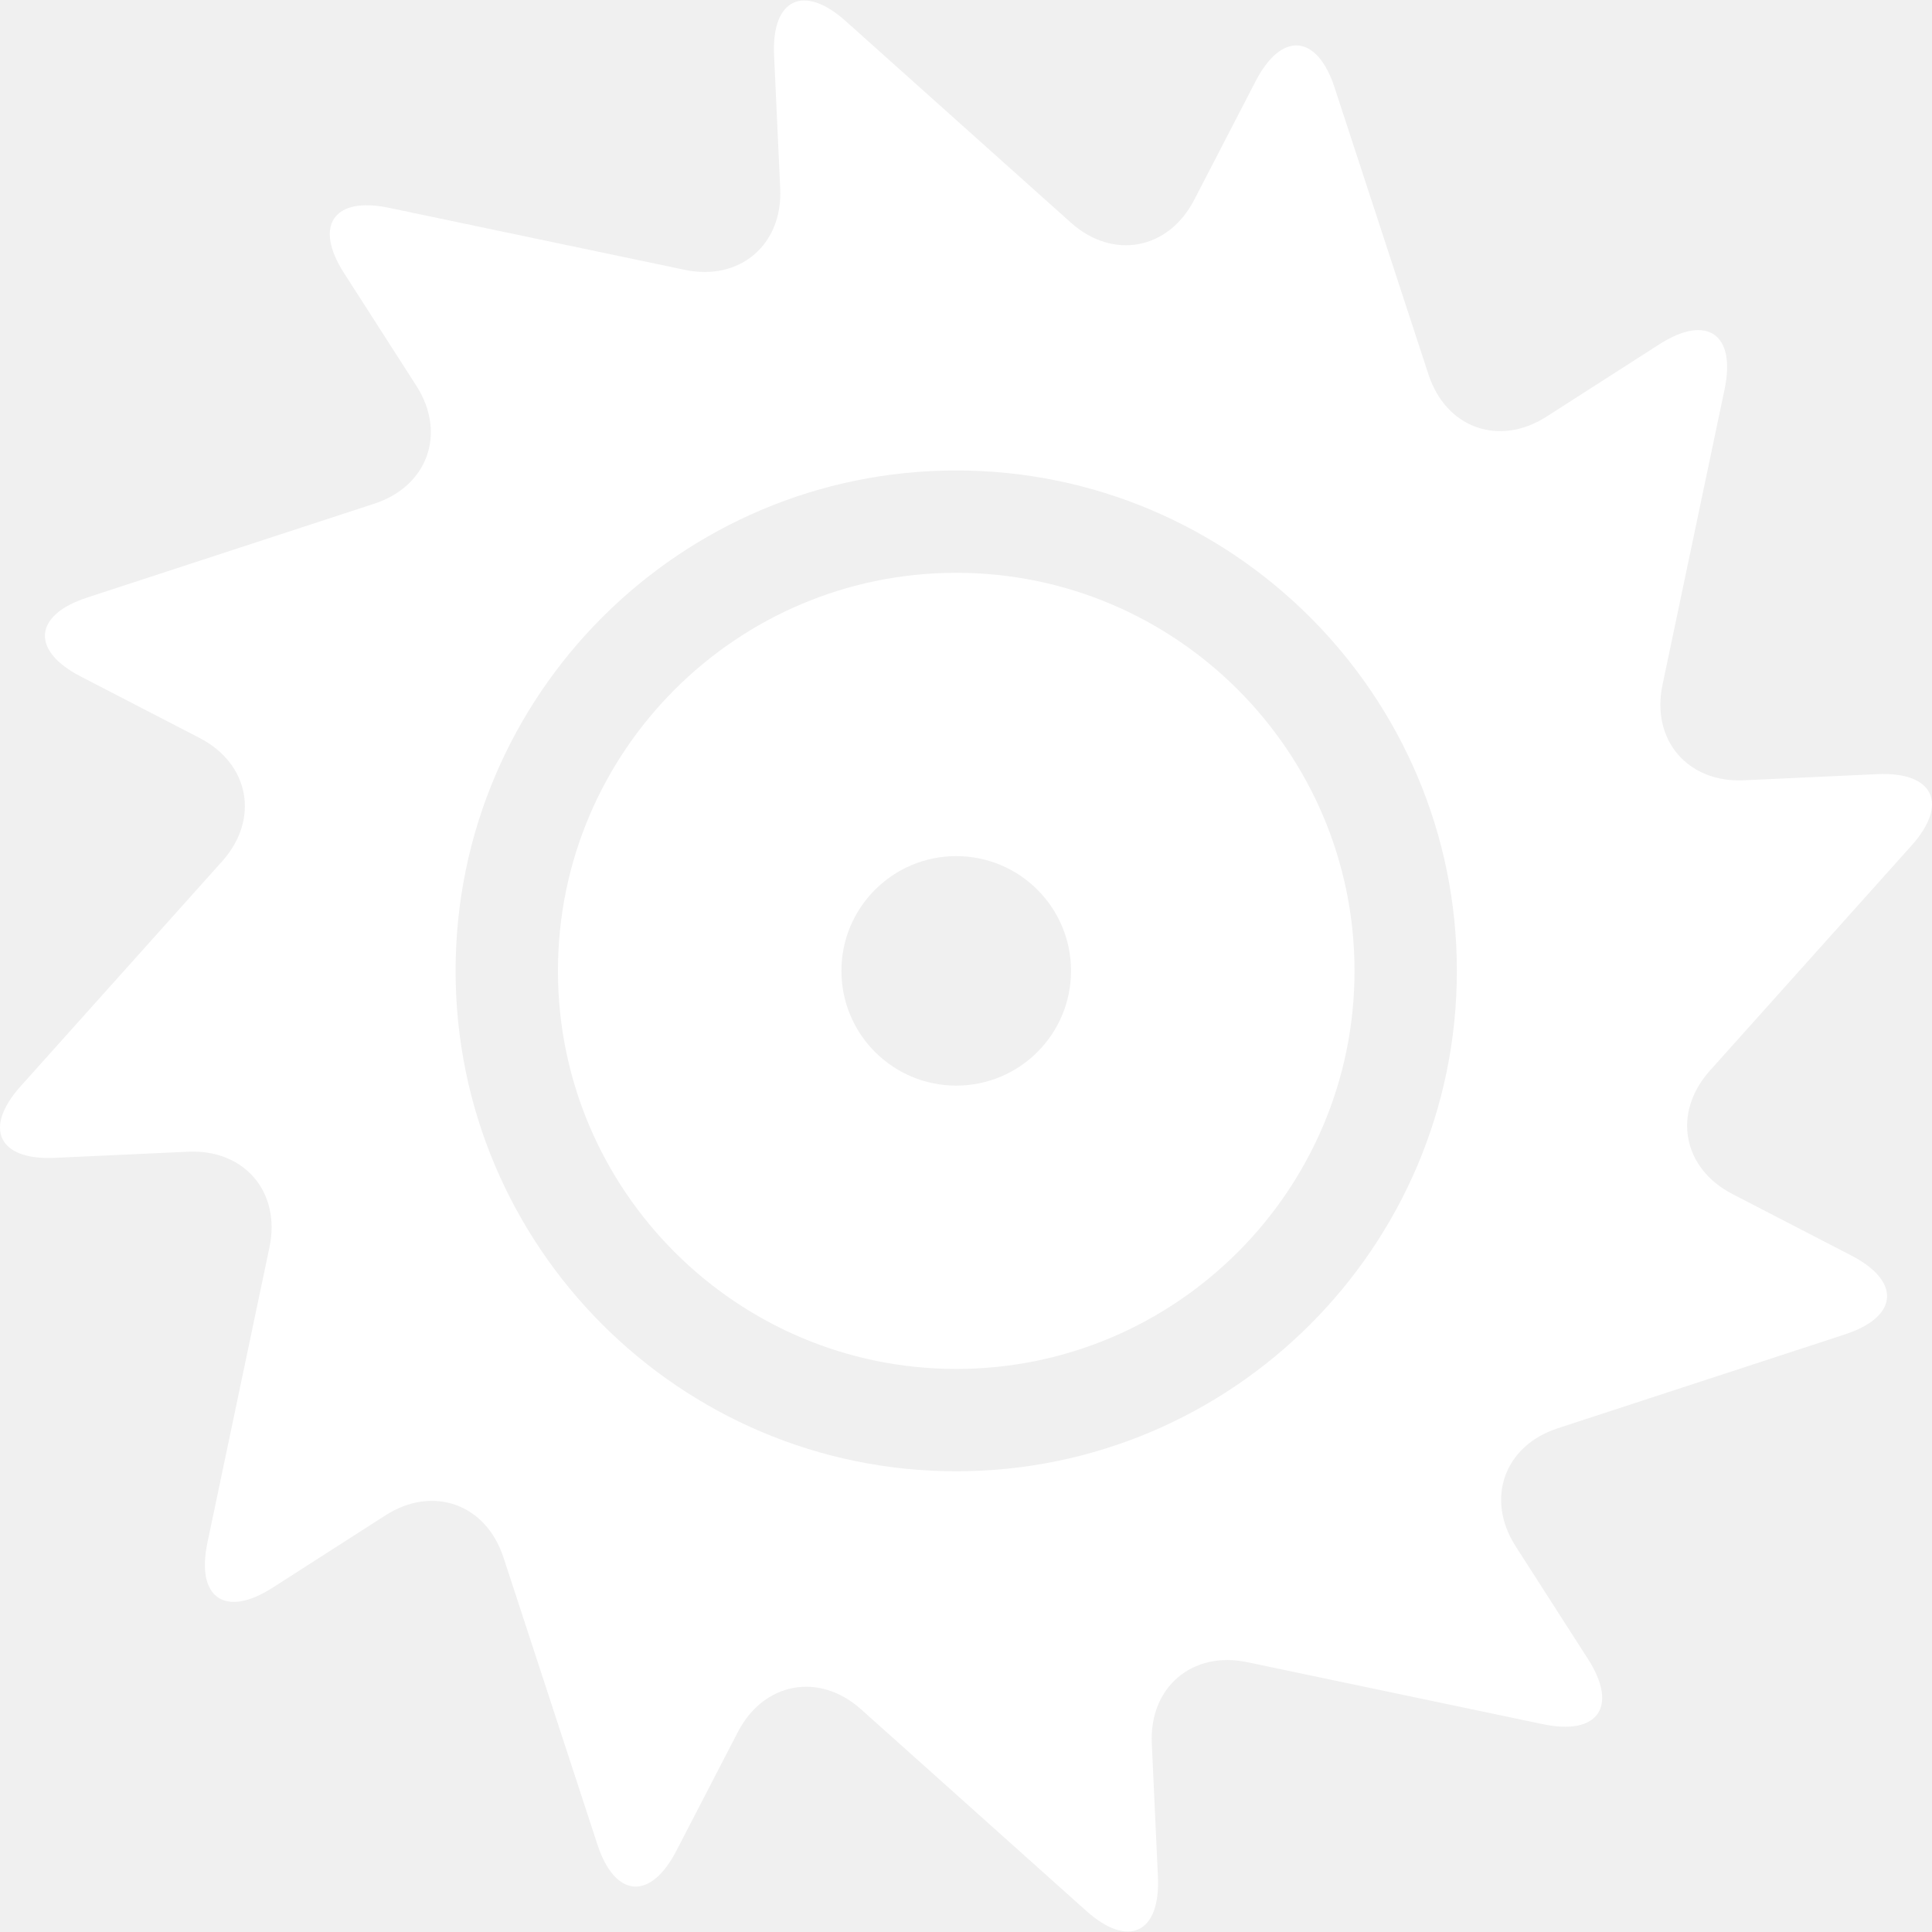
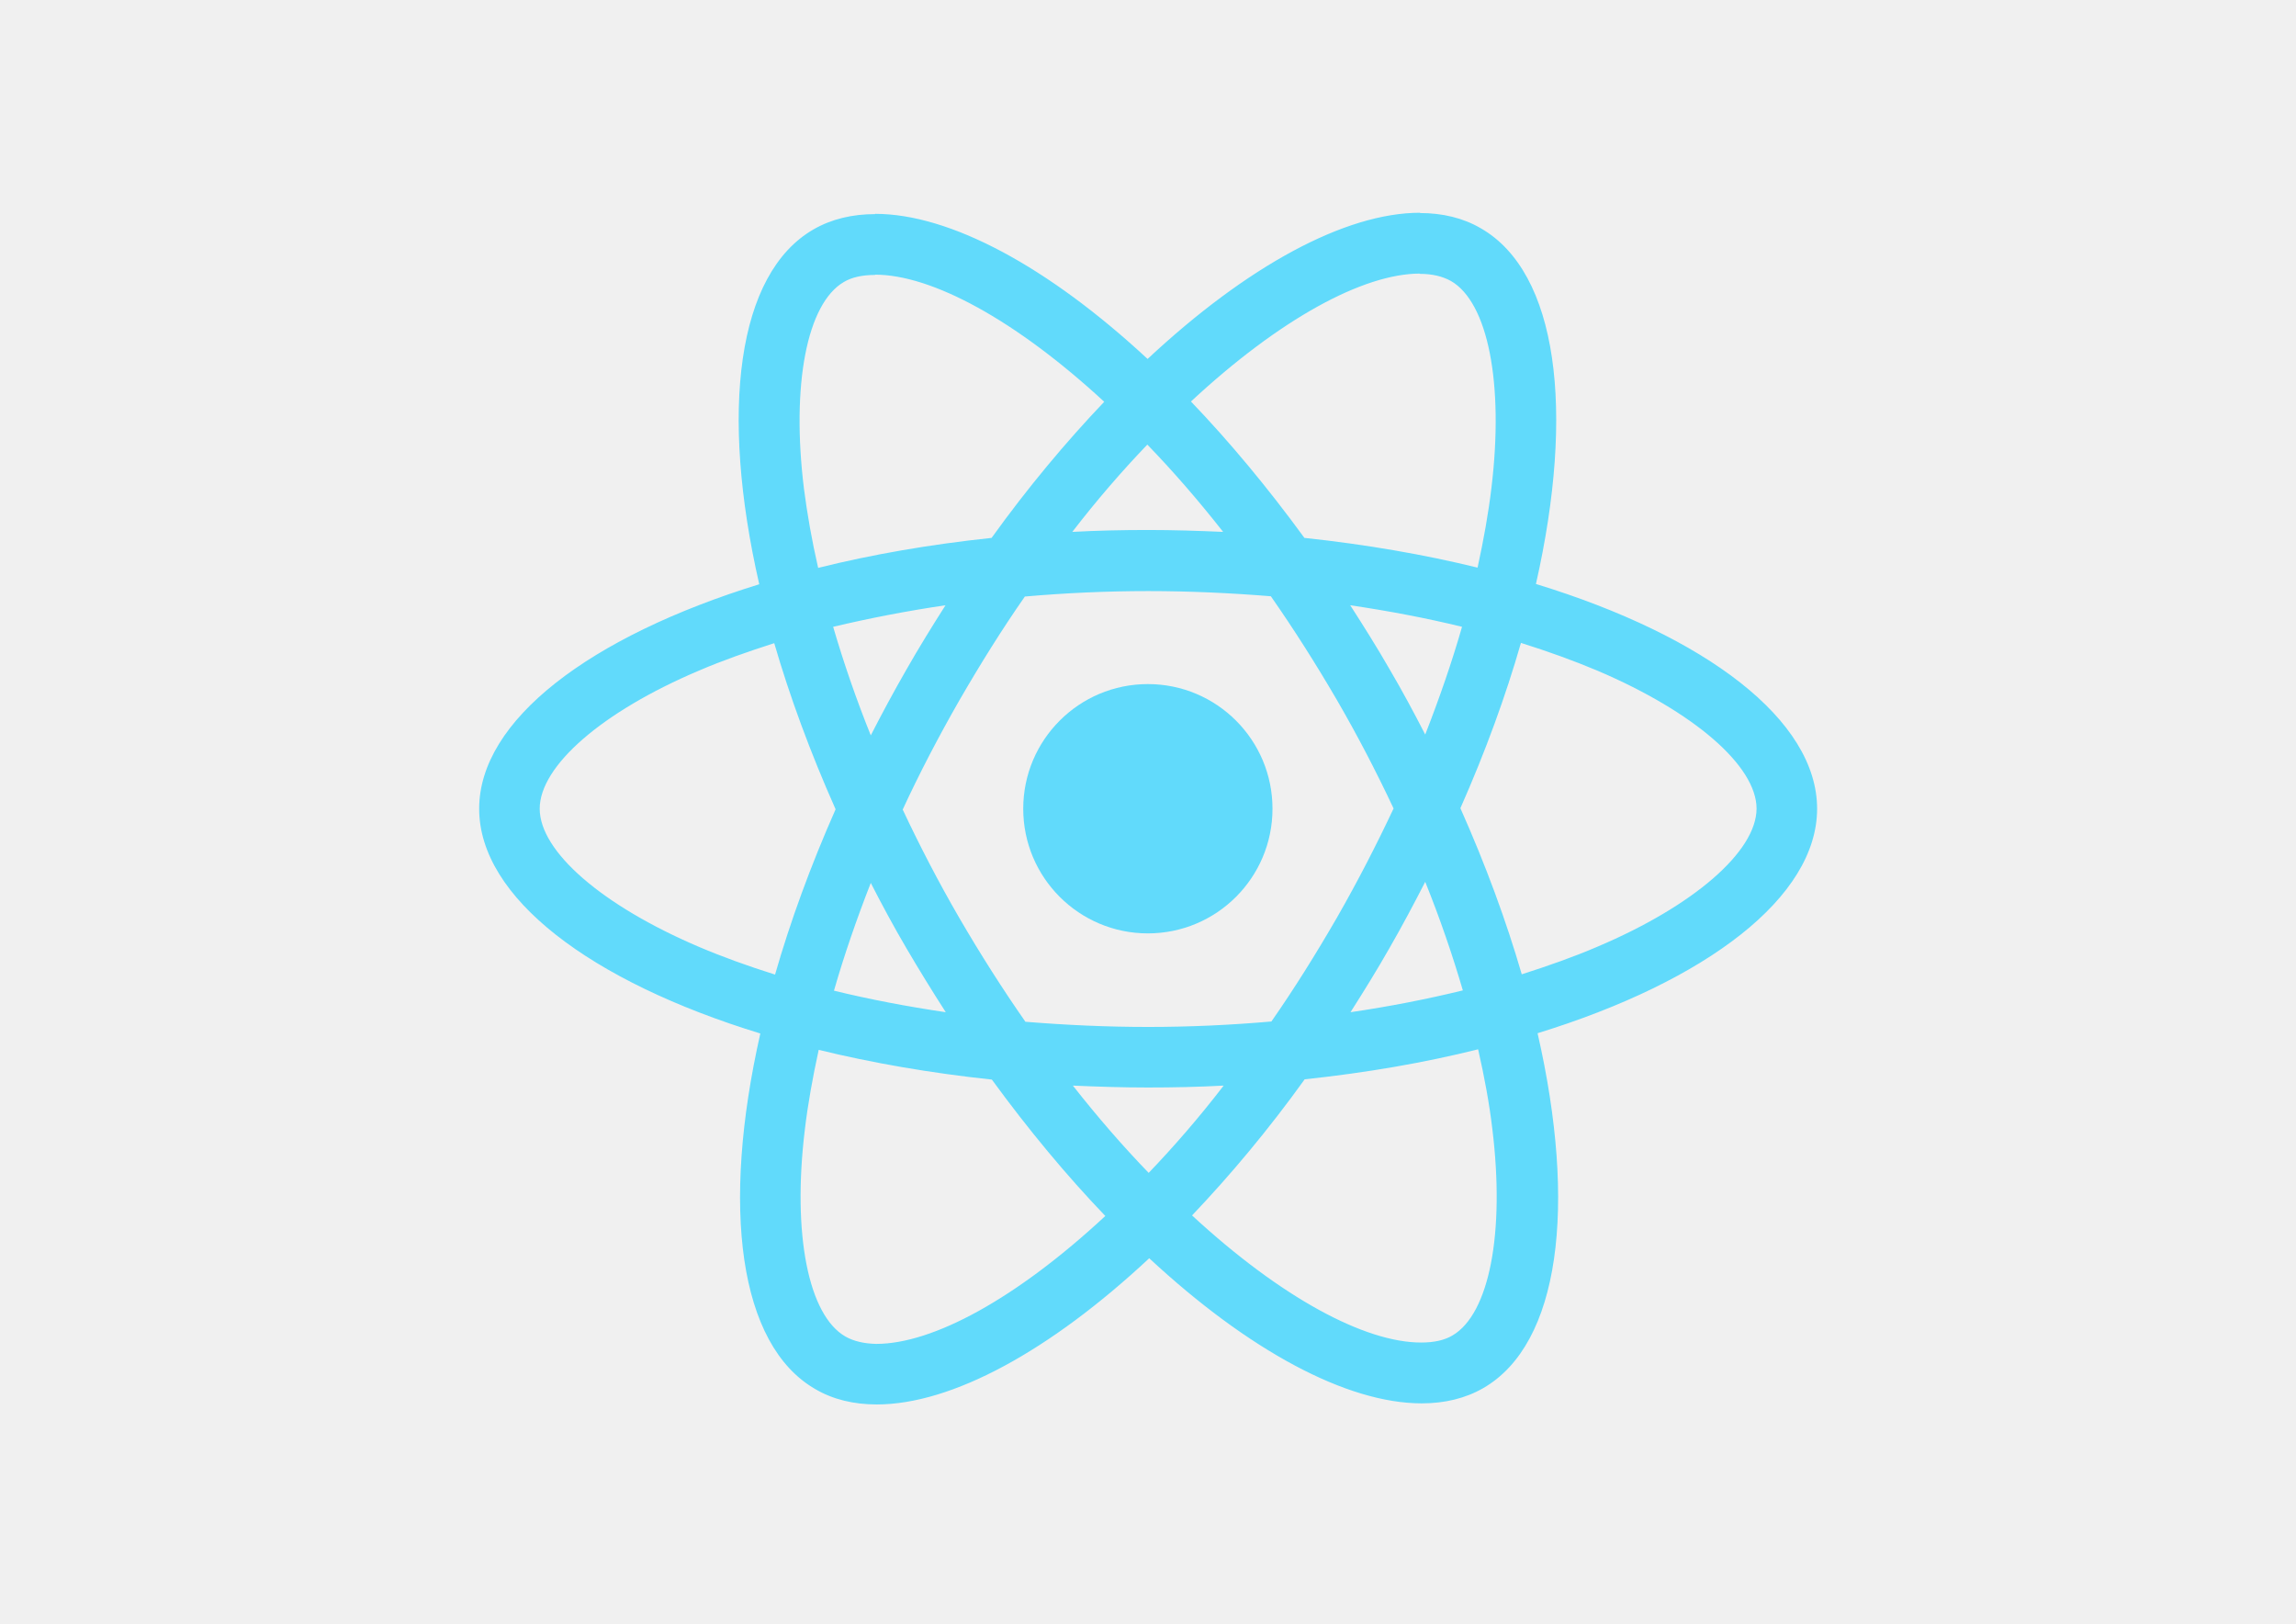
- <svg xmlns="http://www.w3.org/2000/svg" version="1.1" id="Capa_1" x="0px" y="0px" viewBox="0 0 283.019 283.019" style="enable-background:new 0 0 283.019 283.019;" xml:space="preserve" width="512px" height="512px" class="">
-   <g>
-     <g>
-       <path d="M253.786,174.916c-7.328-3.789-8.82-11.917-3.316-18.062l29.53-32.964c5.505-6.145,3.266-10.863-4.975-10.485   l-19.581,0.899c-8.241,0.378-13.597-5.918-11.901-13.992l9.095-43.3c1.696-8.074-2.599-11.037-9.545-6.584l-16.538,10.602   c-6.945,4.452-14.727,1.68-17.293-6.161l-13.76-42.048c-2.566-7.841-7.768-8.262-11.561-0.935l-9.008,17.402   c-3.793,7.327-11.925,8.819-18.072,3.317L123.882,3.088c-6.147-5.502-10.867-3.261-10.488,4.98l0.898,19.556   c0.379,8.241-5.918,13.598-13.992,11.905l-43.336-9.09c-8.074-1.694-11.035,2.601-6.579,9.544l10.602,16.52   c4.456,6.943,1.686,14.721-6.156,17.285L12.748,87.545c-7.842,2.563-8.262,7.761-0.933,11.55l17.419,9.007   c7.328,3.789,8.82,11.917,3.316,18.062L3.018,159.129c-5.505,6.145-3.266,10.863,4.976,10.485l19.579-0.898   c8.241-0.378,13.597,5.919,11.901,13.993l-9.092,43.296c-1.695,8.074,2.6,11.036,9.545,6.583l16.534-10.601   c6.945-4.453,14.727-1.681,17.292,6.16L87.515,270.2c2.566,7.841,7.768,8.262,11.561,0.935l9.01-17.404   c3.793-7.327,11.926-8.819,18.073-3.317l32.978,29.518c6.147,5.502,10.867,3.261,10.489-4.98l-0.898-19.554   c-0.378-8.241,5.918-13.599,13.992-11.905l43.331,9.089c8.074,1.694,11.035-2.602,6.579-9.545l-10.602-16.521   c-4.456-6.943-1.685-14.722,6.156-17.285l42.086-13.758c7.842-2.563,8.262-7.761,0.933-11.55L253.786,174.916z M140.08,215.529   c-40.44,0-73.34-32.886-73.34-73.309c0-40.42,32.899-73.303,73.34-73.303c40.438,0.002,73.337,32.885,73.337,73.303   C213.417,182.643,180.518,215.529,140.08,215.529z" data-original="#000000" class="active-path" data-old_color="#000000" fill="#FFFFFF" />
-       <path d="M140.08,83.91c-32.173,0-58.347,26.158-58.347,58.311c0,32.155,26.174,58.316,58.347,58.316   c32.171,0,58.345-26.161,58.345-58.316C198.425,110.07,172.251,83.912,140.08,83.91z M140.08,159.033   c-9.288,0-16.82-7.523-16.82-16.813c0-9.279,7.532-16.808,16.82-16.808c9.29,0,16.815,7.528,16.815,16.808   C156.895,151.509,149.37,159.033,140.08,159.033z" data-original="#000000" class="active-path" data-old_color="#000000" fill="#FFFFFF" />
-     </g>
+ <svg xmlns="http://www.w3.org/2000/svg" viewBox="0 0 841.9 595.3">
+   <g fill="#61DAFB">
+     <path d="M666.3 296.5c0-32.5-40.7-63.3-103.1-82.4 14.4-63.6 8-114.2-20.2-130.4-6.5-3.8-14.1-5.6-22.4-5.6v22.3c4.6 0 8.3.9 11.4 2.6 13.6 7.8 19.5 37.5 14.9 75.7-1.1 9.4-2.9 19.3-5.1 29.4-19.6-4.8-41-8.5-63.5-10.9-13.5-18.5-27.5-35.3-41.6-50 32.6-30.3 63.2-46.9 84-46.9V78c-27.5 0-63.5 19.6-99.9 53.6-36.4-33.8-72.4-53.2-99.9-53.2v22.3c20.7 0 51.4 16.5 84 46.6-14 14.7-28 31.4-41.3 49.9-22.6 2.4-44 6.1-63.6 11-2.3-10-4-19.7-5.2-29-4.7-38.2 1.1-67.9 14.6-75.8 3-1.8 6.9-2.6 11.5-2.6V78.5c-8.4 0-16 1.8-22.6 5.6-28.1 16.2-34.4 66.7-19.9 130.1-62.2 19.2-102.7 49.9-102.7 82.3 0 32.5 40.7 63.3 103.1 82.4-14.4 63.6-8 114.2 20.2 130.4 6.5 3.8 14.1 5.6 22.5 5.6 27.5 0 63.5-19.6 99.9-53.6 36.4 33.8 72.4 53.2 99.9 53.2 8.4 0 16-1.8 22.6-5.6 28.1-16.2 34.4-66.7 19.9-130.1 62-19.1 102.5-49.9 102.5-82.3zm-130.2-66.7c-3.7 12.9-8.3 26.2-13.5 39.5-4.1-8-8.4-16-13.1-24-4.6-8-9.5-15.8-14.4-23.4 14.2 2.1 27.9 4.7 41 7.9zm-45.8 106.5c-7.8 13.5-15.8 26.3-24.1 38.2-14.9 1.3-30 2-45.2 2-15.1 0-30.2-.7-45-1.9-8.3-11.9-16.4-24.6-24.2-38-7.6-13.1-14.5-26.4-20.8-39.8 6.2-13.4 13.2-26.8 20.7-39.9 7.8-13.5 15.8-26.3 24.1-38.2 14.9-1.3 30-2 45.2-2 15.1 0 30.2.7 45 1.9 8.3 11.9 16.4 24.6 24.2 38 7.6 13.1 14.5 26.4 20.8 39.8-6.3 13.4-13.2 26.8-20.7 39.9zm32.3-13c5.4 13.4 10 26.8 13.8 39.8-13.1 3.2-26.9 5.9-41.2 8 4.9-7.7 9.8-15.6 14.4-23.7 4.6-8 8.9-16.1 13-24.1zM421.2 430c-9.3-9.6-18.6-20.3-27.8-32 9 .4 18.2.7 27.5.7 9.4 0 18.7-.2 27.8-.7-9 11.7-18.3 22.4-27.5 32zm-74.4-58.9c-14.2-2.1-27.9-4.7-41-7.9 3.7-12.9 8.3-26.2 13.5-39.5 4.1 8 8.4 16 13.1 24 4.7 8 9.5 15.8 14.4 23.4zM420.7 163c9.3 9.6 18.6 20.3 27.8 32-9-.4-18.2-.7-27.5-.7-9.4 0-18.7.2-27.8.7 9-11.7 18.3-22.4 27.5-32zm-74 58.9c-4.9 7.7-9.8 15.6-14.4 23.7-4.6 8-8.9 16-13 24-5.4-13.4-10-26.8-13.8-39.8 13.1-3.1 26.9-5.8 41.2-7.9zm-90.5 125.2c-35.4-15.1-58.3-34.9-58.3-50.6 0-15.7 22.9-35.6 58.3-50.6 8.6-3.7 18-7 27.7-10.1 5.7 19.6 13.2 40 22.5 60.9-9.2 20.8-16.6 41.1-22.2 60.6-9.9-3.1-19.3-6.5-28-10.2zM310 490c-13.6-7.8-19.5-37.5-14.9-75.7 1.1-9.4 2.9-19.3 5.1-29.4 19.6 4.8 41 8.5 63.5 10.9 13.5 18.5 27.5 35.3 41.6 50-32.6 30.3-63.2 46.9-84 46.9-4.5-.1-8.3-1-11.3-2.7zm237.2-76.2c4.7 38.2-1.1 67.9-14.6 75.8-3 1.8-6.9 2.6-11.5 2.6-20.7 0-51.4-16.5-84-46.6 14-14.7 28-31.4 41.3-49.9 22.6-2.4 44-6.1 63.6-11 2.3 10.1 4.1 19.8 5.2 29.1zm38.5-66.7c-8.6 3.7-18 7-27.7 10.1-5.7-19.6-13.2-40-22.5-60.9 9.2-20.8 16.6-41.1 22.2-60.6 9.9 3.1 19.3 6.5 28.1 10.2 35.4 15.1 58.3 34.9 58.3 50.6-.1 15.7-23 35.6-58.4 50.6zM320.8 78.4z" />
+     <circle cx="420.9" cy="296.5" r="45.7" />
+     <path d="M520.5 78.1z" />
  </g>
</svg>
